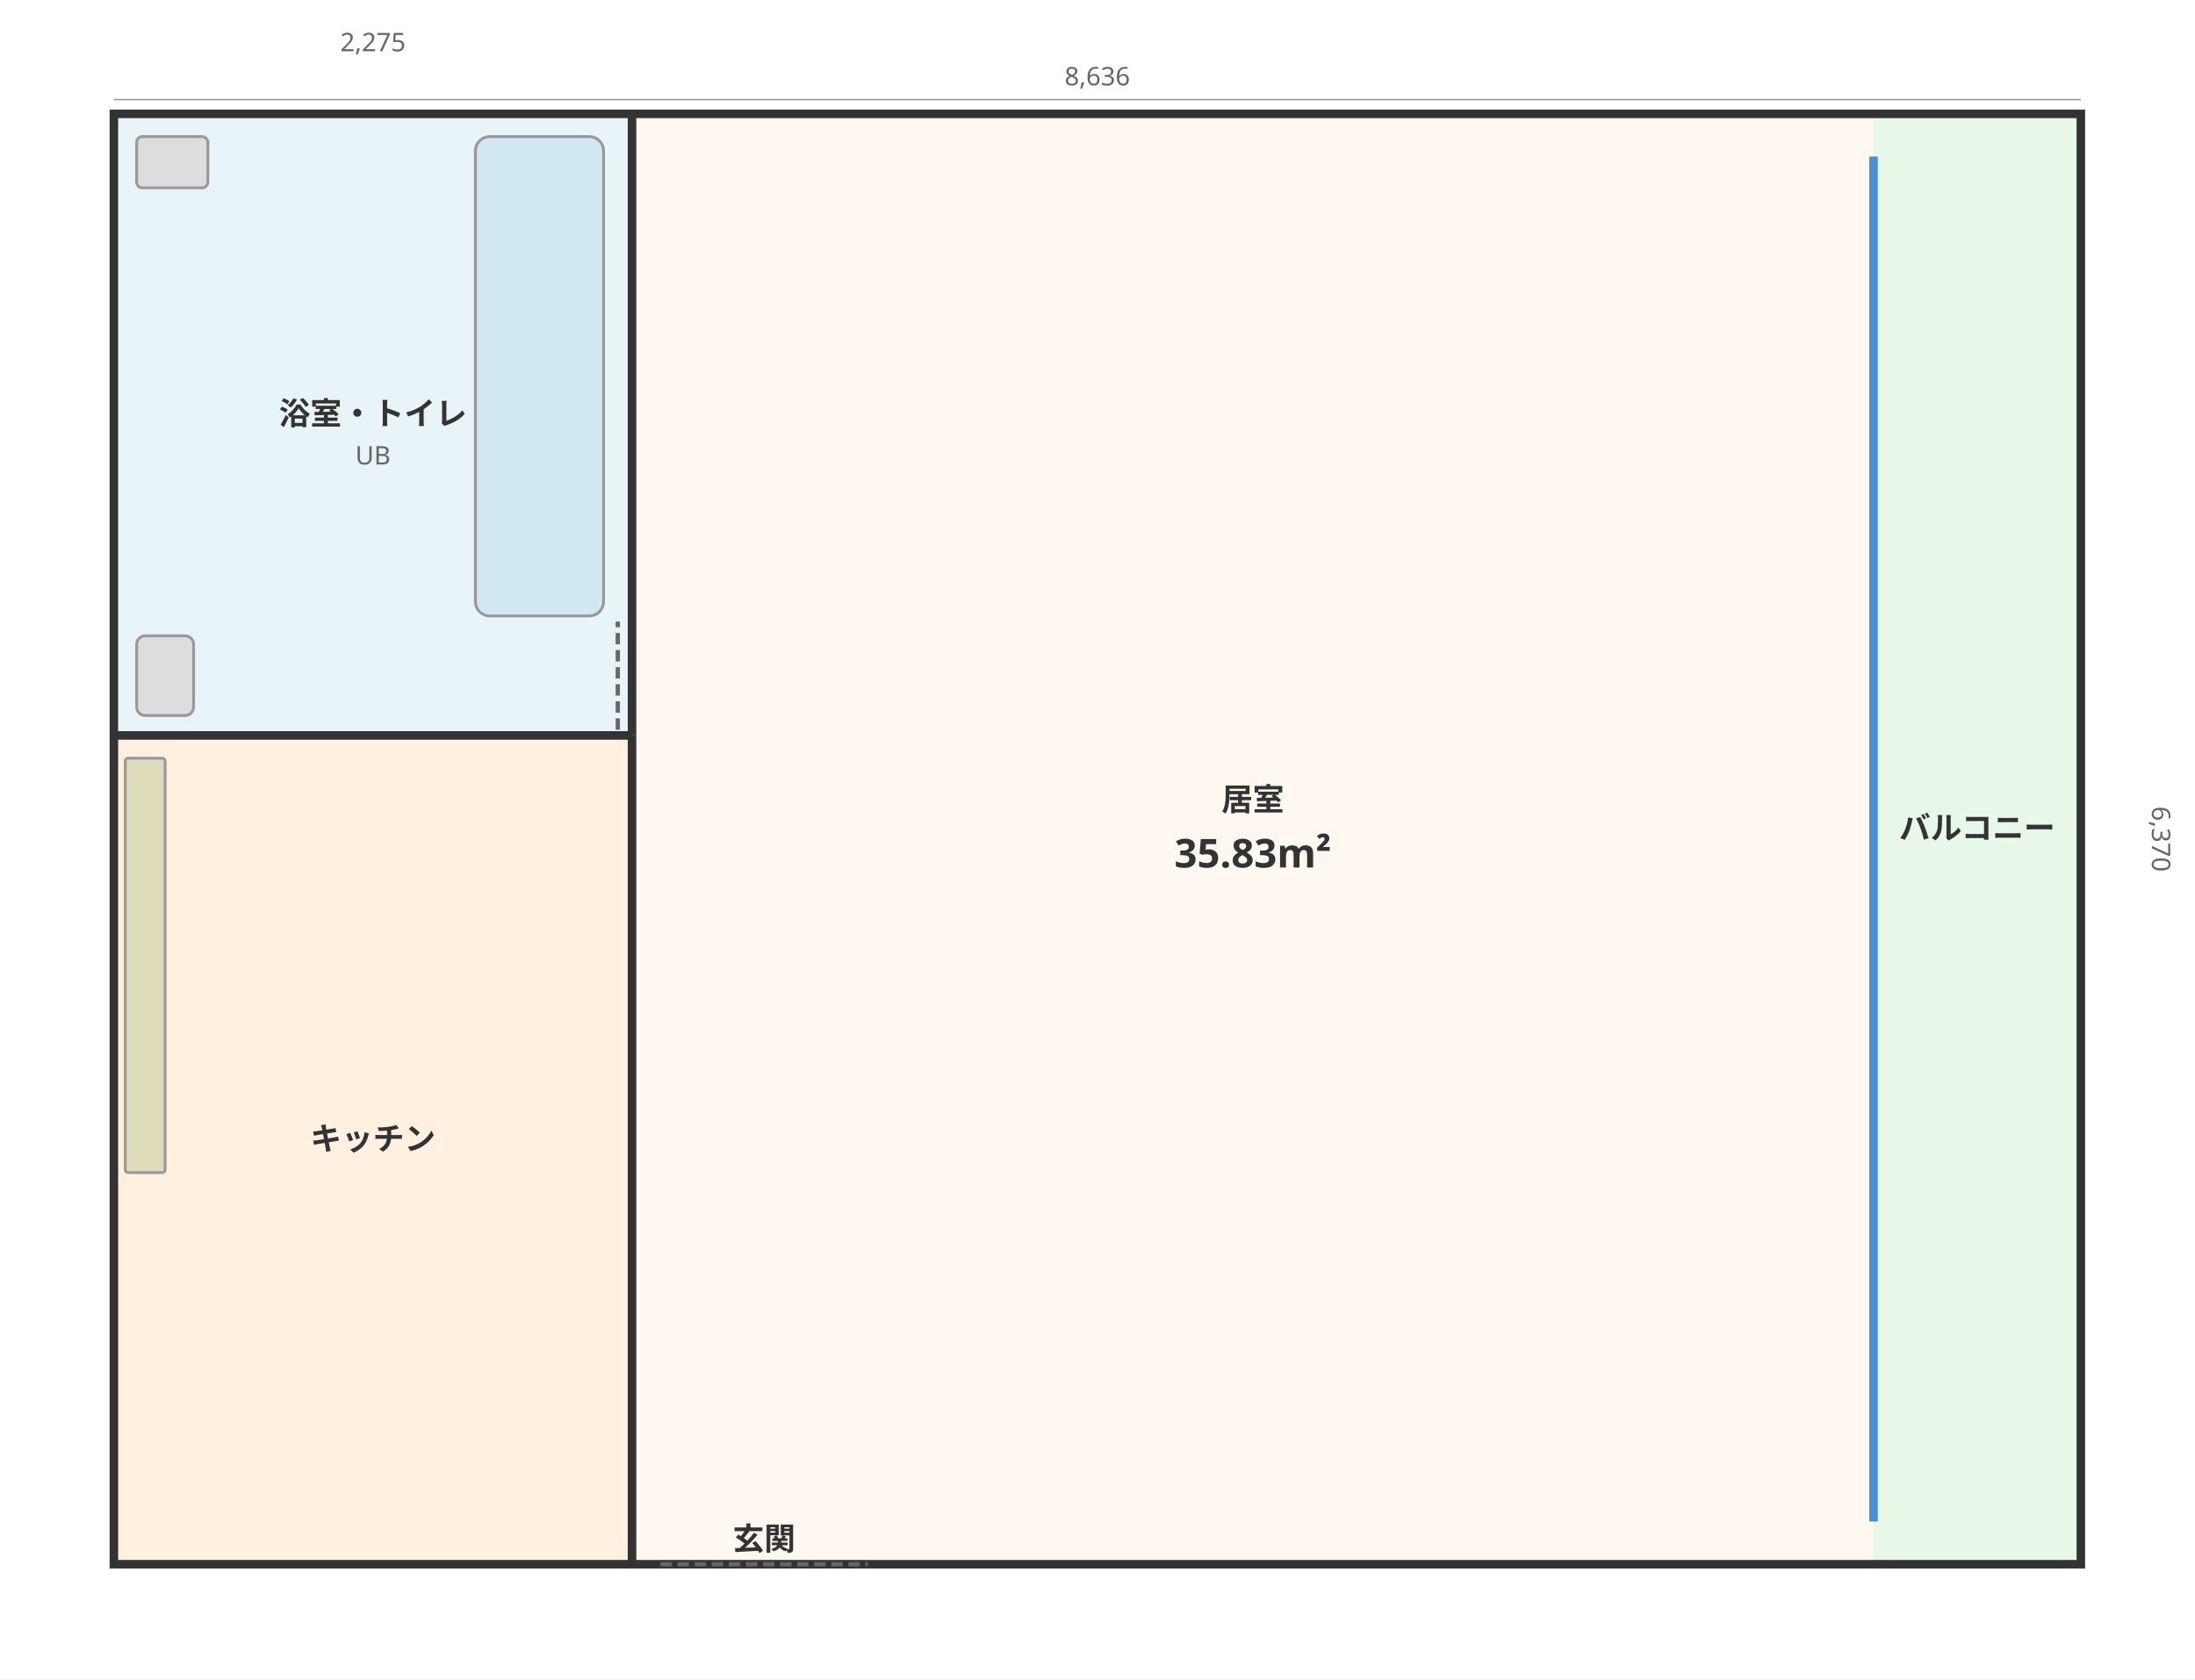
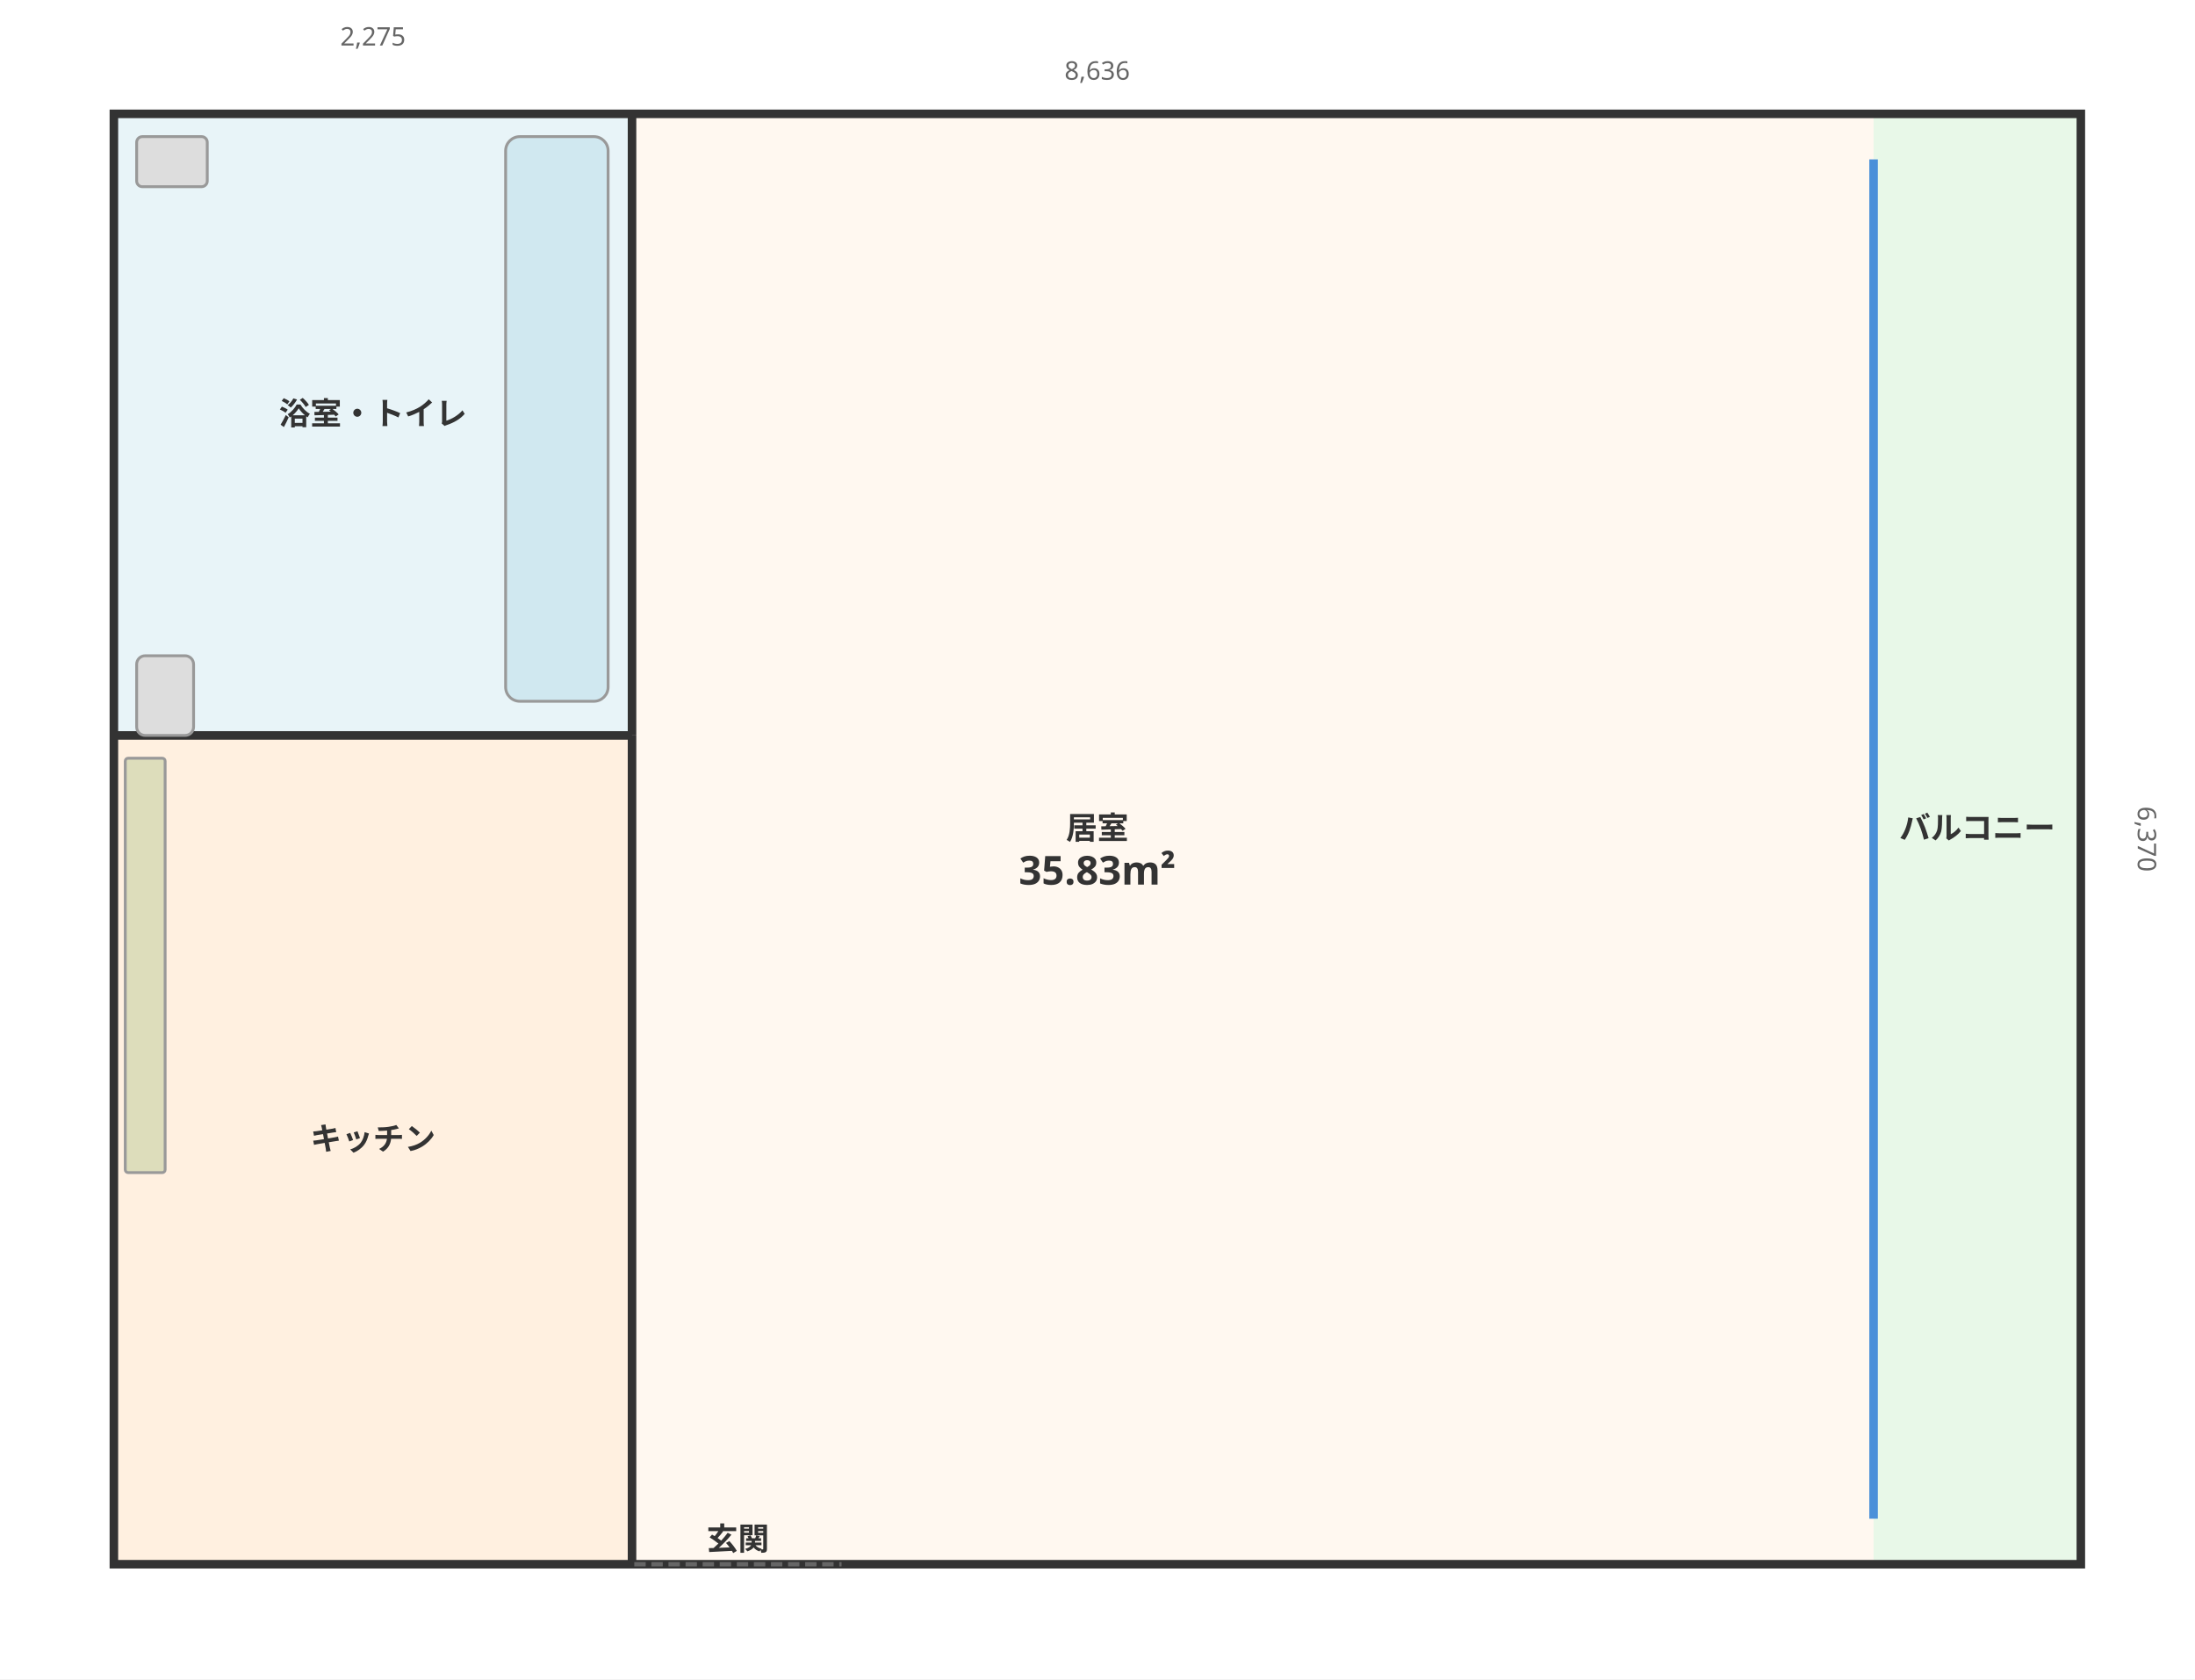
<svg xmlns="http://www.w3.org/2000/svg" width="771" height="590" viewBox="0 0 771 590">
  <style>
    .wall { fill: none; stroke: #333; stroke-width: 3; }
-     .thin-wall { fill: none; stroke: #333; stroke-width: 1.5; }
-     .room { fill: #FFF8F0; stroke: none; }
-     .bath { fill: #E8F4F8; stroke: none; }
-     .kitchen { fill: #FFF0E0; stroke: none; }
-     .balcony { fill: #E8F8E8; stroke: none; }
    .door { fill: none; stroke: #666; stroke-width: 1.5; stroke-dasharray: 4,2; }
    .window { fill: none; stroke: #4A90D9; stroke-width: 3; }
    .dim { font-family: sans-serif; font-size: 9px; fill: #666; text-anchor: middle; }
    .label { font-family: sans-serif; font-size: 11px; fill: #333; text-anchor: middle; font-weight: bold; }
    .area { font-family: sans-serif; font-size: 14px; fill: #333; text-anchor: middle; font-weight: bold; }
  </style>
  <rect width="771" height="590" fill="white" />
-   <rect class="room" x="40" y="40" width="690.9" height="509.6" />
-   <rect class="bath" x="40" y="40" width="182.0" height="218.4" />
-   <rect class="kitchen" x="40" y="258.4" width="182.0" height="291.2" />
-   <rect class="balcony" x="658.08" y="40" width="72.8" height="509.6" />
+   <rect x="40.0" y="40.0" width="690.9" height="509.6" fill="#FFF8F0" />
+   <rect x="40.0" y="40.0" width="182.0" height="218.4" fill="#E8F4F8" />
+   <rect x="40.0" y="258.4" width="182.0" height="291.2" fill="#FFF0E0" />
+   <rect x="658.1" y="40.0" width="72.8" height="509.6" fill="#E8F8E8" />
  <rect class="wall" x="40" y="40" width="690.9" height="509.6" />
-   <line class="wall" x1="40" y1="258.4" x2="222.0" y2="258.4" />
-   <line class="wall" x1="222.0" y1="40" x2="222.0" y2="258.4" />
+   <line class="wall" x1="40.0" y1="258.4" x2="222.0" y2="258.4" />
+   <line class="wall" x1="222.0" y1="40.0" x2="222.0" y2="258.4" />
  <line class="wall" x1="222.0" y1="258.4" x2="222.0" y2="549.6" />
-   <rect x="48" y="223.4" width="20" height="28" rx="3" fill="#DDD" stroke="#999" stroke-width="1" />
-   <rect x="167.0" y="48" width="45" height="168.4" rx="5" fill="#D0E8F0" stroke="#999" stroke-width="1" />
-   <rect x="48" y="48" width="25" height="18" rx="2" fill="#DDD" stroke="#999" stroke-width="1" />
-   <rect x="44" y="266.4" width="14" height="145.6" rx="1" fill="#DDB" stroke="#999" stroke-width="1" />
-   <path class="door" d="M 217.0 256.4 L 217.0 218.4" />
-   <line class="door" x1="232.0" y1="549.6" x2="304.8" y2="549.6" />
-   <text class="label" x="268.4" y="544.6">玄関</text>
-   <line class="window" x1="658.08" y1="55" x2="658.08" y2="534.6" />
+   <line class="window" x1="658.1" y1="56.0" x2="658.1" y2="533.6" />
+   <line class="door" x1="222.8" y1="549.6" x2="295.6" y2="549.6" />
+   <text class="label" x="259.2" y="544.6">玄関</text>
+   <rect x="177.6" y="48.0" width="36.0" height="198.4" rx="5" fill="#D0E8F0" stroke="#999" stroke-width="1" />
+   <rect x="48.0" y="230.4" width="20.0" height="28.0" rx="3" fill="#DDD" stroke="#999" stroke-width="1" />
+   <rect x="48.0" y="48.0" width="24.8" height="17.6" rx="2" fill="#DDD" stroke="#999" stroke-width="1" />
+   <rect x="44.0" y="266.4" width="14.0" height="145.6" rx="1" fill="#DDB" stroke="#999" stroke-width="1" />
+   <text class="label" x="385.4" y="294.8">居室</text>
  <text class="label" x="131.0" y="149.2">浴室・トイレ</text>
-   <text class="dim" x="131.0" y="163.2">UB</text>
  <text class="label" x="131.0" y="404.0">キッチン</text>
-   <text class="label" x="440.04" y="284.8">居室</text>
-   <text class="area" x="440.04" y="304.8">35.83m²</text>
-   <text class="label" x="694.48" y="294.8">バルコニー</text>
-   <text class="dim" x="385.44" y="30">8,636</text>
-   <line x1="40" y1="35" x2="730.88" y2="35" stroke="#999" stroke-width="0.5" />
-   <text class="dim" x="131.0" y="18">2,275</text>
-   <text class="dim" x="755.88" y="294.8" transform="rotate(90, 755.88, 294.8)">6,370</text>
+   <text class="label" x="694.5" y="294.8">バルコニー</text>
+   <text class="area" x="385.4" y="310.8">35.83m²</text>
+   <text class="dim" x="385.4" y="28.0">8,636</text>
+   <text class="dim" x="131.0" y="16.0">2,275</text>
+   <text class="dim" x="750.9" y="294.8" transform="rotate(90, 750.9, 294.8)">6,370</text>
</svg>
